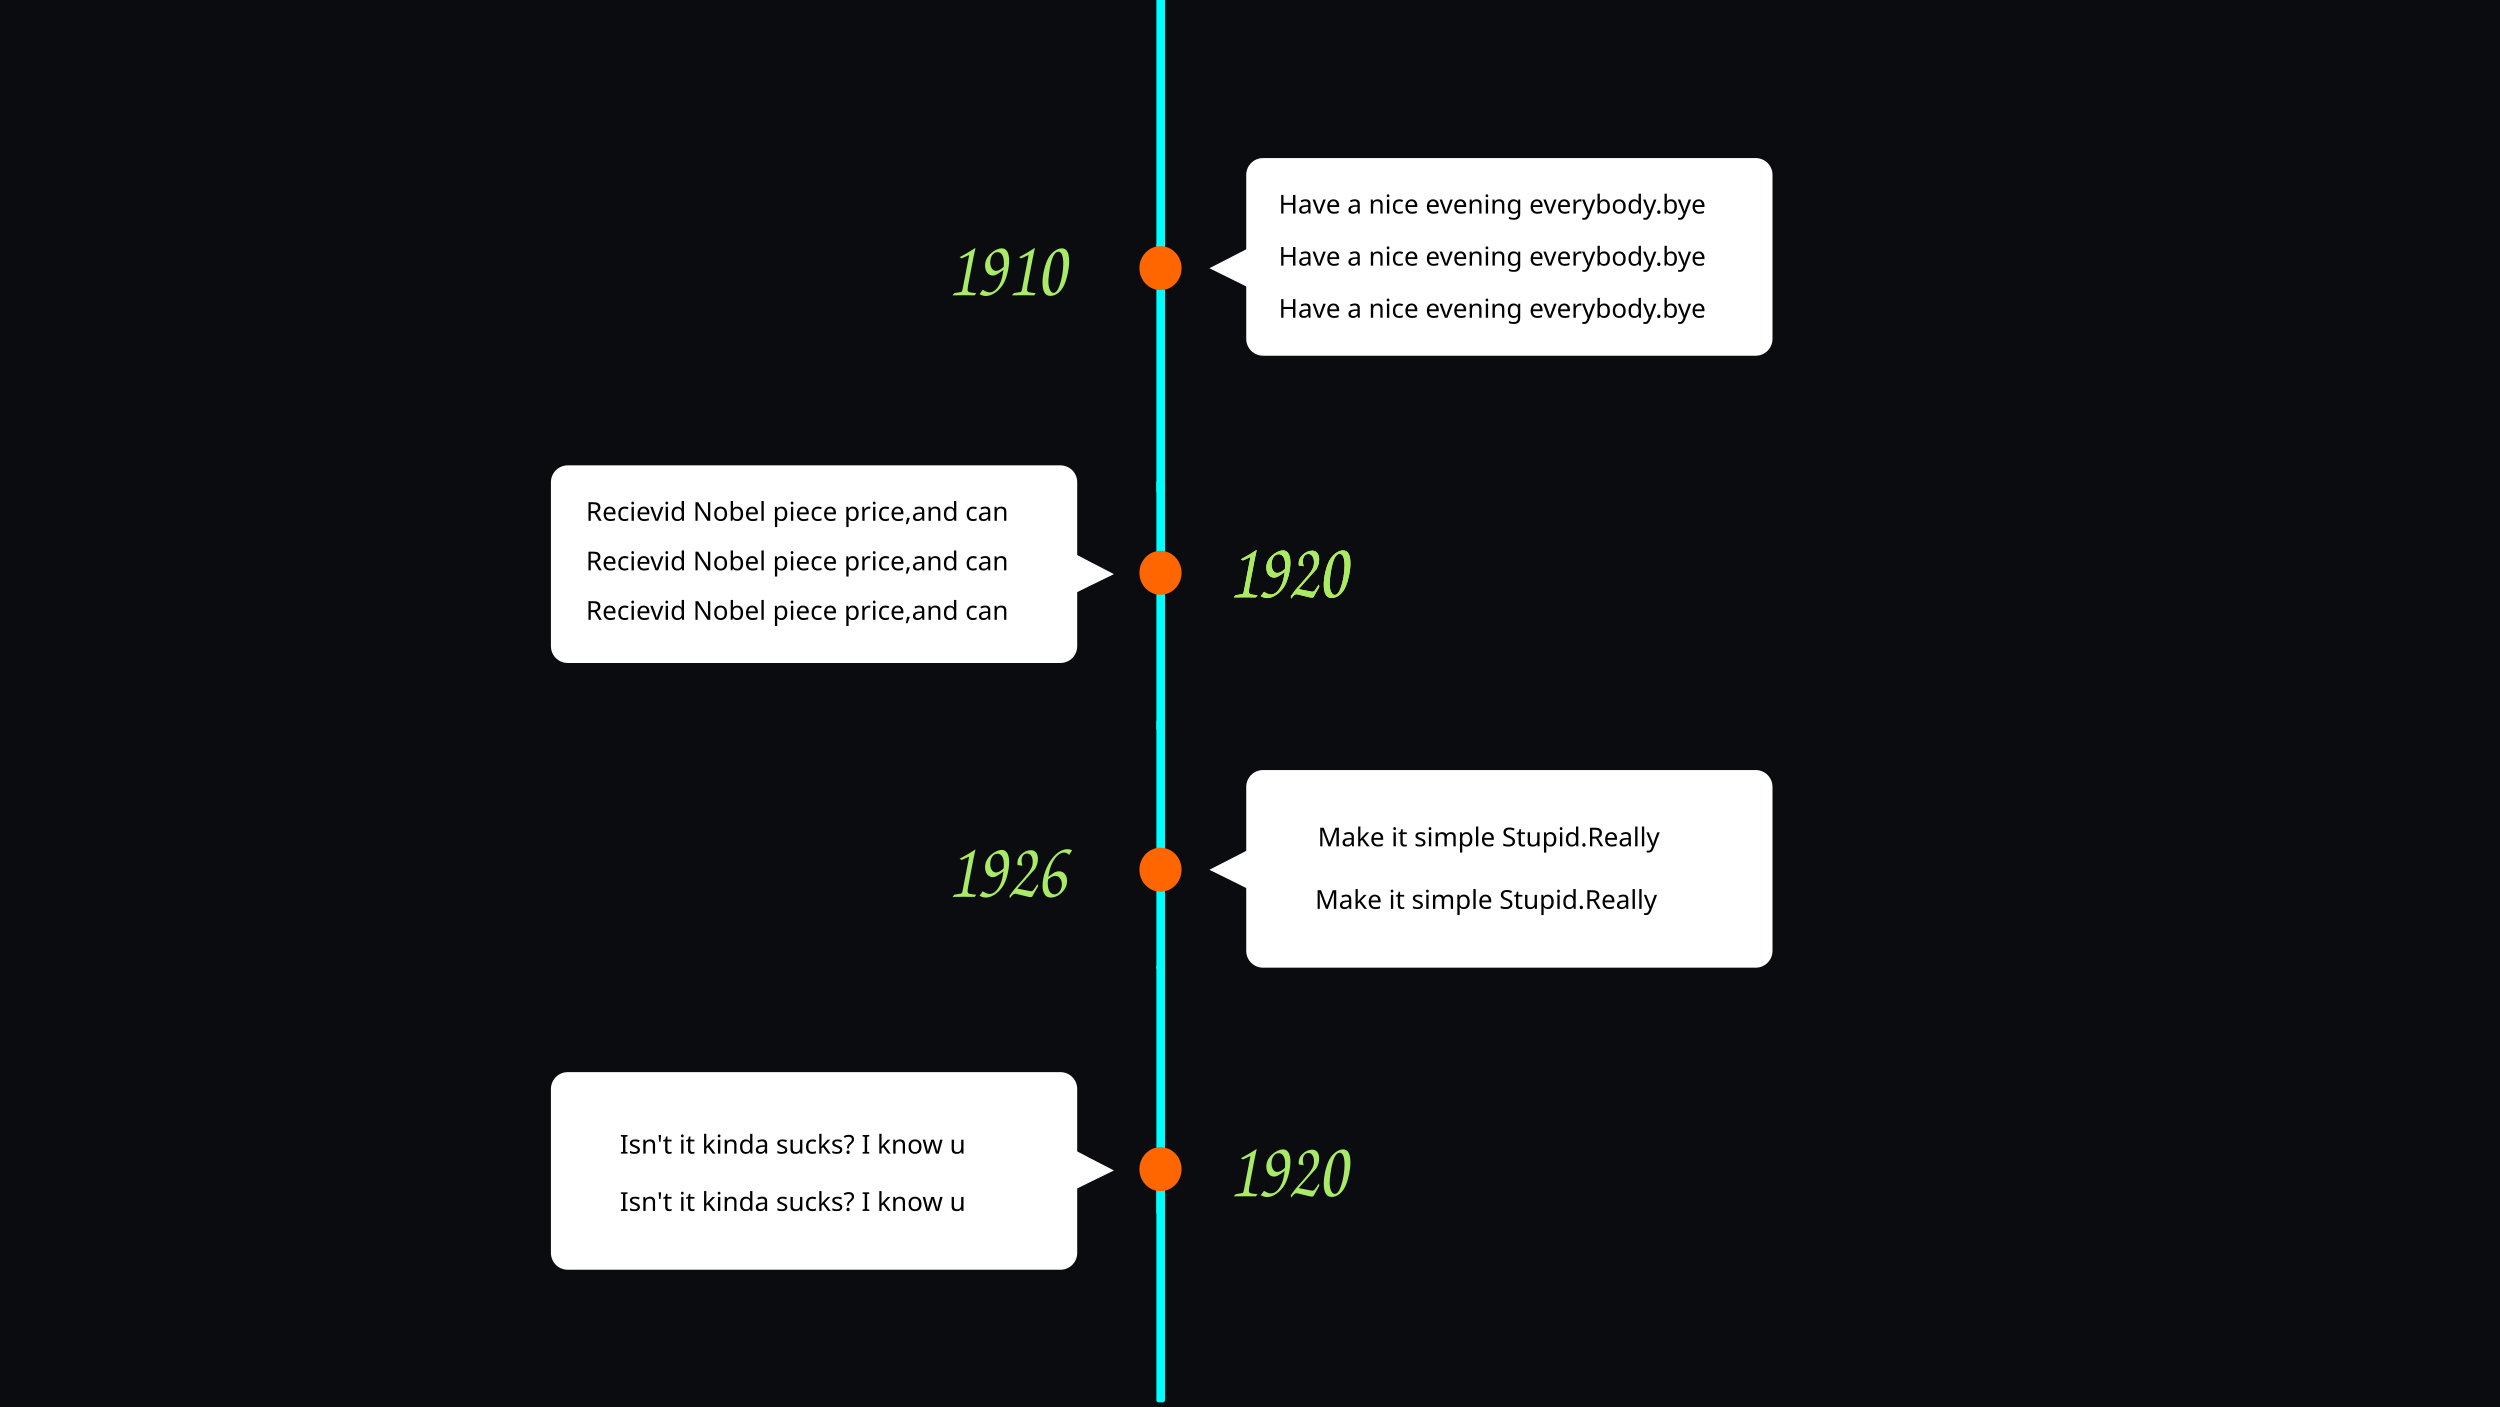
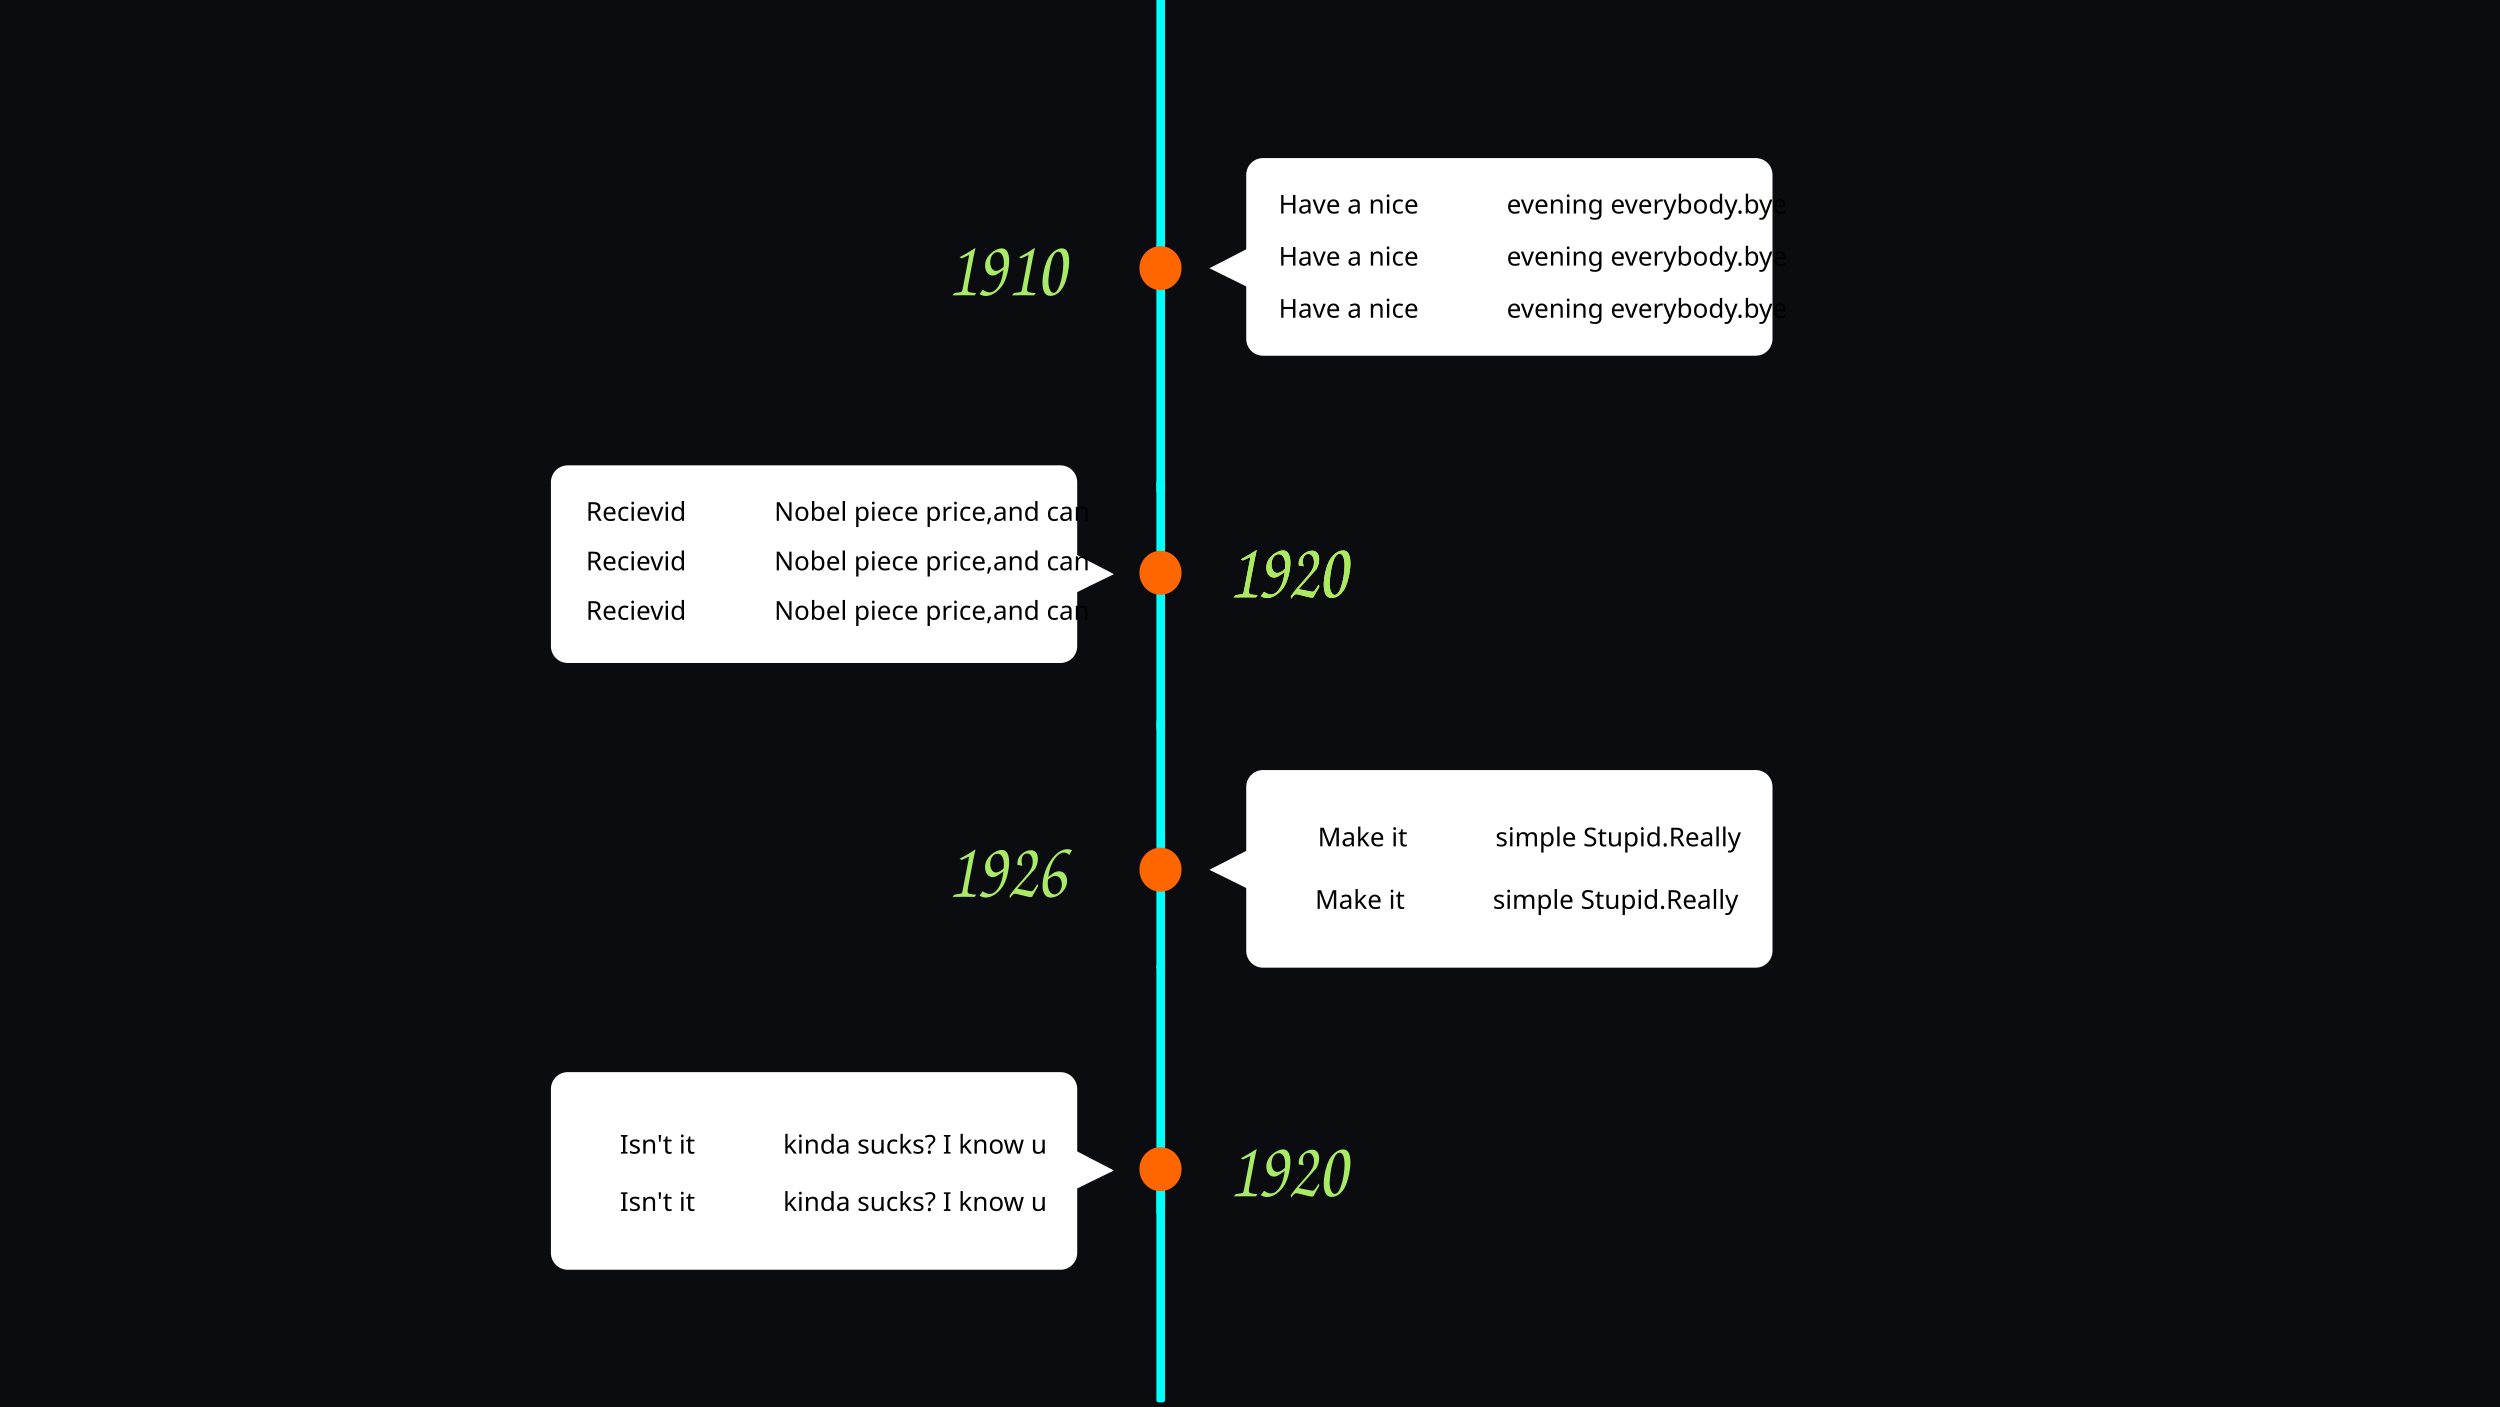
<svg xmlns="http://www.w3.org/2000/svg" width="1920" height="1080" viewBox="0 0 508 285.75" version="1.1" id="svg8">
  <defs id="defs2">
-     </defs>
+       </defs>
  <g id="layer1">
    <rect style="fill:#0b0c10;stroke:#e6e6e6;stroke-width:0;stroke-linejoin:round;paint-order:markers fill stroke;fill-opacity:1;stroke-miterlimit:4;stroke-dasharray:none" id="rect18" width="509.134" height="286.884" x="-0.378" y="0" />
    <g id="g908">
      <rect style="fill:#0aadf0;stroke:#00ffff;stroke-width:1;stroke-linejoin:round;paint-order:markers fill stroke;fill-opacity:1" id="rect24" width="0.756" height="49.893" x="235.479" y="0" />
      <rect style="fill:#0aadf0;stroke:#00ffff;stroke-width:1;stroke-linejoin:round;paint-order:markers fill stroke;fill-opacity:1" id="rect30" width="0.756" height="49.893" x="235.479" y="49.893" />
      <rect style="fill:#0aadf0;stroke:#00ffff;stroke-width:1;stroke-linejoin:round;paint-order:markers fill stroke;fill-opacity:1" id="rect34" width="0.756" height="49.893" x="235.479" y="98.047" />
      <rect style="fill:#0aadf0;stroke:#00ffff;stroke-width:1;stroke-linejoin:round;paint-order:markers fill stroke;fill-opacity:1" id="rect861" width="0.756" height="49.893" x="235.479" y="146.73" />
      <rect style="fill:#ffff00;stroke:#00ffff;stroke-width:1;stroke-linejoin:round;paint-order:markers fill stroke" id="rect863" width="0.756" height="49.893" x="235.479" y="196.471" />
      <rect style="fill:#0aadf0;stroke:#00ffff;stroke-width:1;stroke-linejoin:round;paint-order:markers fill stroke;fill-opacity:1" id="rect865" width="0.756" height="49.893" x="235.479" y="234.571" />
    </g>
    <ellipse style="fill:#ff6600;stroke:#ff6600;stroke-width:1;stroke-linejoin:round;paint-order:markers fill stroke" id="path28" cx="235.813" cy="54.484" rx="3.78" ry="3.969" />
    <g id="g888">
      <path style="fill:#ffffff;stroke:#ffffff;stroke-width:0.493;stroke-linecap:butt;stroke-linejoin:miter;stroke-miterlimit:4;stroke-dasharray:none;paint-order:markers fill stroke" id="path911" d="m 50.649,96.384 -9.663,0.261 -9.661,0.312 4.605,-8.499 4.56,-8.523 5.058,8.237 z" transform="matrix(0.01464769,-0.5021006,0.5732292,0.01025251,199.6177,74.01085)" />
      <rect style="fill:#ffffff;stroke:#ffffff;stroke-width:6.821;stroke-linejoin:round;stroke-miterlimit:4;stroke-dasharray:none;paint-order:markers fill stroke" id="rect36" width="100.115" height="33.338" x="256.646" y="35.53" />
    </g>
    <ellipse style="fill:#ff6600;stroke:#ff6600;stroke-width:1;stroke-linejoin:round;paint-order:markers fill stroke" id="ellipse869" cx="235.813" cy="176.721" rx="3.78" ry="3.969" />
    <ellipse style="fill:#ff6600;stroke:#ff6600;stroke-width:1;stroke-linejoin:round;paint-order:markers fill stroke" id="ellipse871" cx="235.813" cy="116.396" rx="3.78" ry="3.969" />
    <ellipse style="fill:#ff6600;stroke:#ff6600;stroke-width:1;stroke-linejoin:round;paint-order:markers fill stroke" id="ellipse873" cx="235.813" cy="237.574" rx="3.78" ry="3.969" />
    <g id="g896">
      <path style="fill:#ffffff;stroke:#ffffff;stroke-width:0.493;stroke-linecap:butt;stroke-linejoin:miter;stroke-miterlimit:4;stroke-dasharray:none;paint-order:markers fill stroke" id="path883" d="m 50.649,96.384 -9.663,0.261 -9.661,0.312 4.605,-8.499 4.56,-8.523 5.058,8.237 z" transform="matrix(-0.02432534,0.5017249,-0.572925,-0.02130231,272.8438,98.04756)" />
      <rect style="fill:#ffffff;stroke:#ffffff;stroke-width:6.821;stroke-linejoin:round;stroke-miterlimit:4;stroke-dasharray:none;paint-order:markers fill stroke" id="rect877" width="100.115" height="33.338" x="115.36" y="97.971" />
    </g>
    <g id="g892">
      <path style="fill:#ffffff;stroke:#ffffff;stroke-width:0.493;stroke-linecap:butt;stroke-linejoin:miter;stroke-miterlimit:4;stroke-dasharray:none;paint-order:markers fill stroke" id="path887" d="m 50.649,96.384 -9.663,0.261 -9.661,0.312 4.605,-8.499 4.56,-8.523 5.058,8.237 z" transform="matrix(0.01464769,-0.5021006,0.5732292,0.01025251,199.6177,196.249)" />
      <rect style="fill:#ffffff;stroke:#ffffff;stroke-width:6.821;stroke-linejoin:round;stroke-miterlimit:4;stroke-dasharray:none;paint-order:markers fill stroke" id="rect879" width="100.115" height="33.338" x="256.646" y="159.883" />
    </g>
    <g id="g900">
      <path style="fill:#ffffff;stroke:#ffffff;stroke-width:0.493;stroke-linecap:butt;stroke-linejoin:miter;stroke-miterlimit:4;stroke-dasharray:none;paint-order:markers fill stroke" id="path885" d="m 50.649,96.384 -9.663,0.261 -9.661,0.312 4.605,-8.499 4.56,-8.523 5.058,8.237 z" transform="matrix(-0.02432534,0.5017249,-0.572925,-0.02130231,272.8438,219.2275)" />
      <rect style="fill:#ffffff;stroke:#ffffff;stroke-width:6.821;stroke-linejoin:round;stroke-miterlimit:4;stroke-dasharray:none;paint-order:markers fill stroke" id="rect881" width="100.115" height="33.338" x="115.36" y="221.266" />
    </g>
    <text xml:space="preserve" style="font-style:normal;font-variant:normal;font-weight:normal;font-stretch:normal;font-size:15.088px;line-height:1.25;font-family:'Comic Sans MS';-inkscape-font-specification:'Comic Sans MS';fill:#a9eb67;fill-opacity:1;stroke:none;stroke-width:0.265;" x="211.391" y="54.621" id="text893" transform="scale(0.9102312,1.098622)">
      <tspan id="tspan891" x="211.391" y="54.621" style="font-style:normal;font-variant:normal;font-weight:normal;font-stretch:normal;font-family:'Comic Sans MS';-inkscape-font-specification:'Comic Sans MS';fill:#a9eb67;stroke-width:0.265;fill-opacity:1;">1910</tspan>
    </text>
    <text xml:space="preserve" style="font-style:normal;font-variant:normal;font-weight:normal;font-stretch:normal;font-size:15.088px;line-height:1.25;font-family:'Comic Sans MS';-inkscape-font-specification:'Comic Sans MS';fill:#a9eb67;fill-opacity:1;stroke:none;stroke-width:0.265;" x="211.391" y="165.885" id="text897" transform="scale(0.9102312,1.098622)">
      <tspan id="tspan895" x="211.391" y="165.885" style="font-style:normal;font-variant:normal;font-weight:normal;font-stretch:normal;font-family:'Comic Sans MS';-inkscape-font-specification:'Comic Sans MS';fill:#a9eb67;stroke-width:0.265;fill-opacity:1;">1926</tspan>
    </text>
    <text xml:space="preserve" style="font-style:normal;font-variant:normal;font-weight:normal;font-stretch:normal;font-size:15.088px;line-height:1.25;font-family:'Comic Sans MS';-inkscape-font-specification:'Comic Sans MS';fill:#ffff00;fill-opacity:1;stroke:none;stroke-width:0.265" x="274.178" y="110.494" id="text901" transform="scale(0.9102312,1.098622)">
      <tspan id="tspan899" x="274.178" y="110.494" style="font-style:normal;font-variant:normal;font-weight:normal;font-stretch:normal;font-family:'Comic Sans MS';-inkscape-font-specification:'Comic Sans MS';fill:#ffff00;stroke-width:0.265">1920</tspan>
    </text>
    <text xml:space="preserve" style="font-style:normal;font-variant:normal;font-weight:normal;font-stretch:normal;font-size:15.088px;line-height:1.25;font-family:'Comic Sans MS';-inkscape-font-specification:'Comic Sans MS';fill:#a9eb67;fill-opacity:1;stroke:none;stroke-width:0.265;" x="274.178" y="110.494" id="text905" transform="scale(0.9102312,1.098622)">
      <tspan id="tspan903" x="274.178" y="110.494" style="font-style:normal;font-variant:normal;font-weight:normal;font-stretch:normal;font-family:'Comic Sans MS';-inkscape-font-specification:'Comic Sans MS';fill:#a9eb67;stroke-width:0.265;fill-opacity:1;">1920</tspan>
    </text>
    <text xml:space="preserve" style="font-style:normal;font-variant:normal;font-weight:normal;font-stretch:normal;font-size:15.088px;line-height:1.25;font-family:'Comic Sans MS';-inkscape-font-specification:'Comic Sans MS';fill:#a9eb67;fill-opacity:1;stroke:none;stroke-width:0.265;" x="274.178" y="221.276" id="text909" transform="scale(0.9102312,1.098622)">
      <tspan id="tspan907" x="274.178" y="221.276" style="font-style:normal;font-variant:normal;font-weight:normal;font-stretch:normal;font-family:'Comic Sans MS';-inkscape-font-specification:'Comic Sans MS';fill:#a9eb67;stroke-width:0.265;fill-opacity:1;">1920</tspan>
    </text>
    <text xml:space="preserve" style="font-style:normal;font-weight:normal;font-size:4.233px;line-height:1.25;font-family:sans-serif;fill:#000000;fill-opacity:1;stroke:none;stroke-width:0.265;" x="119.44" y="110.369" id="text915">
      <tspan id="tspan913" x="119.44" y="110.369" style="stroke-width:0.265;font-size:4.233px;" />
    </text>
    <text xml:space="preserve" style="font-style:normal;font-weight:normal;font-size:4.233px;line-height:1.25;font-family:sans-serif;fill:#000000;fill-opacity:1;stroke:none;stroke-width:0.265;" x="118.307" y="110.369" id="text919">
      <tspan id="tspan917" x="118.307" y="110.369" style="stroke-width:0.265;font-size:4.233px;" />
    </text>
    <text xml:space="preserve" style="font-size:6.615px;line-height:1.25;font-family:sans-serif;stroke-width:0.265;" x="119.818" y="109.235" id="text923">
      <tspan id="tspan921" x="119.818" y="109.235" style="stroke-width:0.265;font-size:6.615px;" />
    </text>
    <text xml:space="preserve" style="font-size:5.292px;line-height:1.25;font-family:sans-serif;stroke-width:0.265" x="119.062" y="105.833" id="text927">
-       <tspan id="tspan925" x="119.062" y="105.833" style="stroke-width:0.265">Recievid Nobel piece price,and can</tspan>
+       <tspan id="tspan925" x="119.062" y="105.833" style="stroke-width:0.265">Recievid
+             Nobel piece price,and can</tspan>
    </text>
    <text xml:space="preserve" style="font-size:5.292px;line-height:1.25;font-family:sans-serif;stroke-width:0.265" x="119.062" y="125.942" id="text931">
-       <tspan id="tspan929" x="119.062" y="125.942" style="stroke-width:0.265">Recievid Nobel piece price,and can</tspan>
+       <tspan id="tspan929" x="119.062" y="125.942" style="stroke-width:0.265">Recievid
+             Nobel piece price,and can</tspan>
    </text>
    <text xml:space="preserve" style="font-size:5.292px;line-height:1.25;font-family:sans-serif;stroke-width:0.265" x="119.062" y="115.887" id="text935">
-       <tspan id="tspan933" x="119.062" y="115.887" style="stroke-width:0.265">Recievid Nobel piece price,and can</tspan>
+       <tspan id="tspan933" x="119.062" y="115.887" style="stroke-width:0.265">Recievid
+             Nobel piece price,and can</tspan>
    </text>
    <text xml:space="preserve" style="font-size:5.292px;line-height:1.25;font-family:sans-serif;stroke-width:0.265" x="125.942" y="246.061" id="text955">
-       <tspan id="tspan953" x="125.942" y="246.061" style="stroke-width:0.265">Isn't it kinda sucks? I know u </tspan>
+       <tspan id="tspan953" x="125.942" y="246.061" style="stroke-width:0.265">Isn't it
+             kinda sucks? I know u </tspan>
    </text>
    <text xml:space="preserve" style="font-size:5.292px;line-height:1.25;font-family:sans-serif;stroke-width:0.265" x="259.819" y="43.392" id="text963">
-       <tspan id="tspan961" x="259.819" y="43.392" style="stroke-width:0.265">Have a nice evening everybody.bye</tspan>
+       <tspan id="tspan961" x="259.819" y="43.392" style="stroke-width:0.265">Have a nice
+             evening everybody.bye</tspan>
    </text>
    <text xml:space="preserve" style="font-size:5.292px;line-height:1.25;font-family:sans-serif;stroke-width:0.265" x="259.819" y="64.558" id="text967">
-       <tspan id="tspan965" x="259.819" y="64.558" style="stroke-width:0.265">Have a nice evening everybody.bye</tspan>
+       <tspan id="tspan965" x="259.819" y="64.558" style="stroke-width:0.265">Have a nice
+             evening everybody.bye</tspan>
    </text>
    <text xml:space="preserve" style="font-size:5.292px;line-height:1.25;font-family:sans-serif;stroke-width:0.265" x="259.819" y="53.975" id="text971">
-       <tspan id="tspan969" x="259.819" y="53.975" style="stroke-width:0.265">Have a nice evening everybody.bye</tspan>
+       <tspan id="tspan969" x="259.819" y="53.975" style="stroke-width:0.265">Have a nice
+             evening everybody.bye</tspan>
    </text>
    <text xml:space="preserve" style="font-size:5.292px;line-height:1.25;font-family:sans-serif;stroke-width:0.265" x="267.757" y="171.979" id="text975">
-       <tspan id="tspan973" x="267.757" y="171.979" style="stroke-width:0.265">Make it simple Stupid.Really</tspan>
+       <tspan id="tspan973" x="267.757" y="171.979" style="stroke-width:0.265">Make it
+             simple Stupid.Really</tspan>
    </text>
    <text xml:space="preserve" style="font-size:5.292px;line-height:1.25;font-family:sans-serif;stroke-width:0.265" x="267.228" y="184.678" id="text979">
-       <tspan id="tspan977" x="267.228" y="184.678" style="stroke-width:0.265">Make it simple Stupid.Really</tspan>
+       <tspan id="tspan977" x="267.228" y="184.678" style="stroke-width:0.265">Make it
+             simple Stupid.Really</tspan>
    </text>
    <text xml:space="preserve" style="font-size:5.292px;line-height:1.25;font-family:sans-serif;stroke-width:0.265" x="125.942" y="234.419" id="text983">
-       <tspan id="tspan981" x="125.942" y="234.419" style="stroke-width:0.265">Isn't it kinda sucks? I know u </tspan>
+       <tspan id="tspan981" x="125.942" y="234.419" style="stroke-width:0.265">Isn't it
+             kinda sucks? I know u </tspan>
    </text>
  </g>
</svg>
